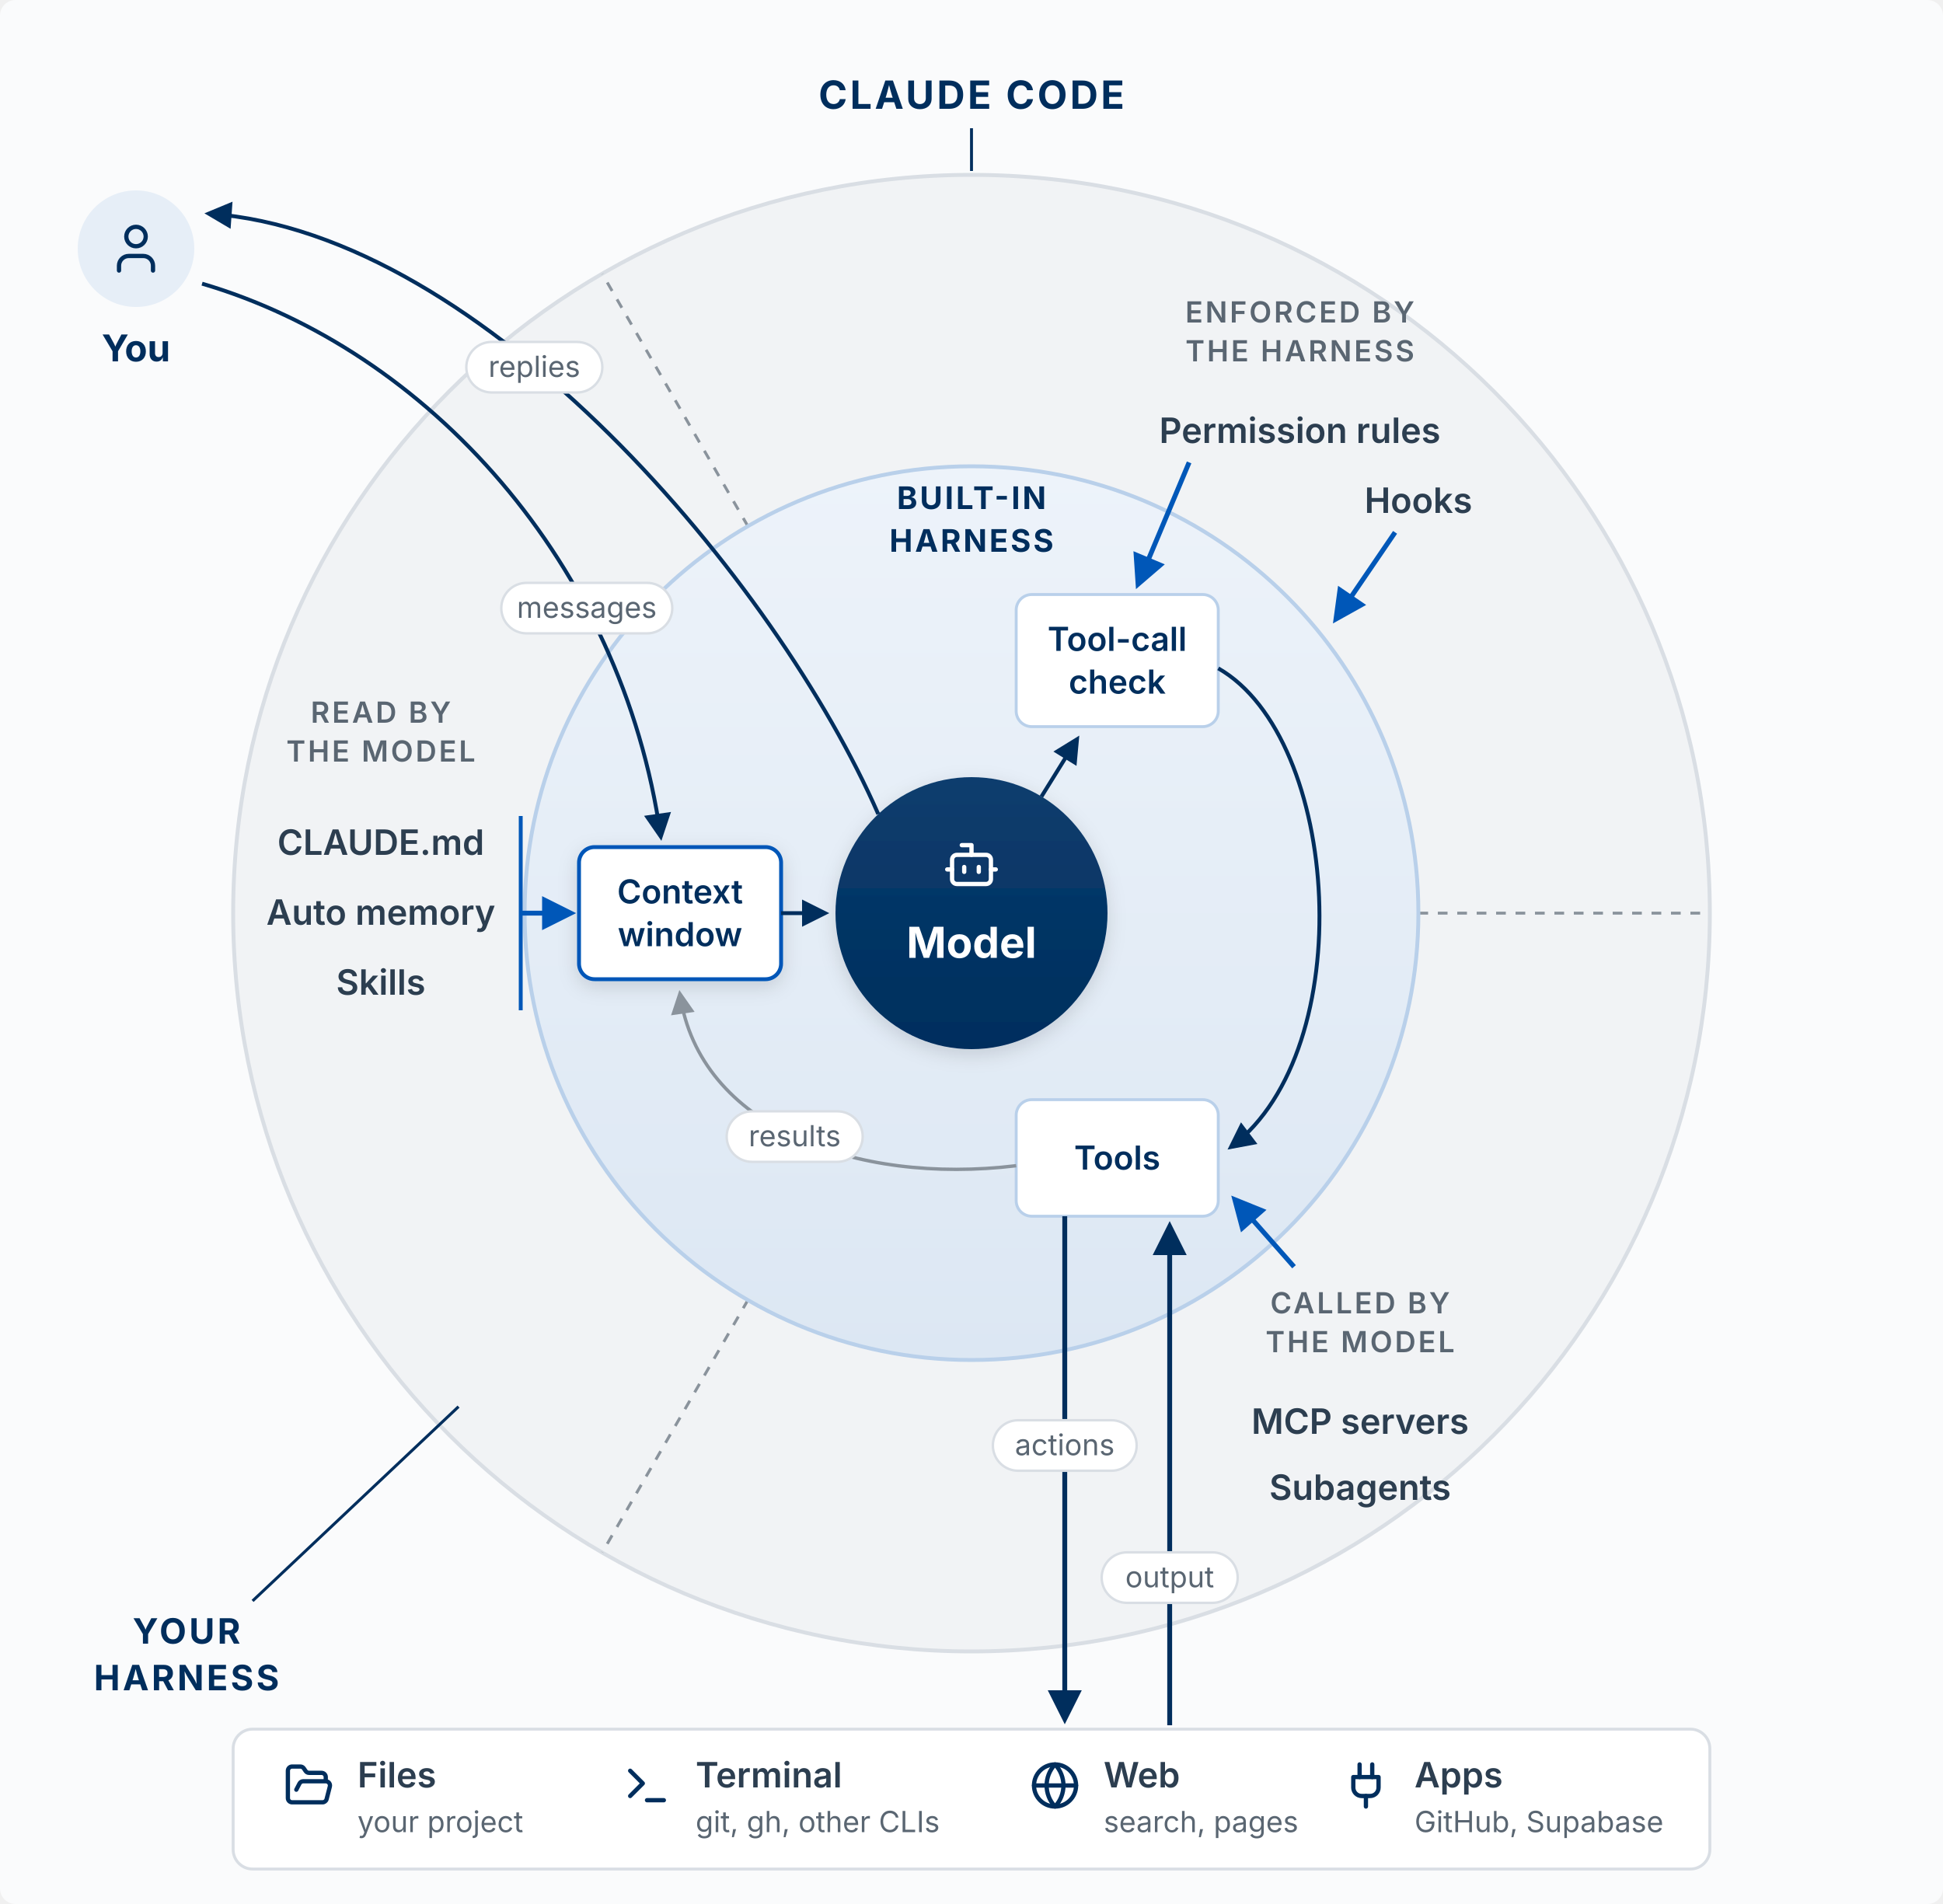
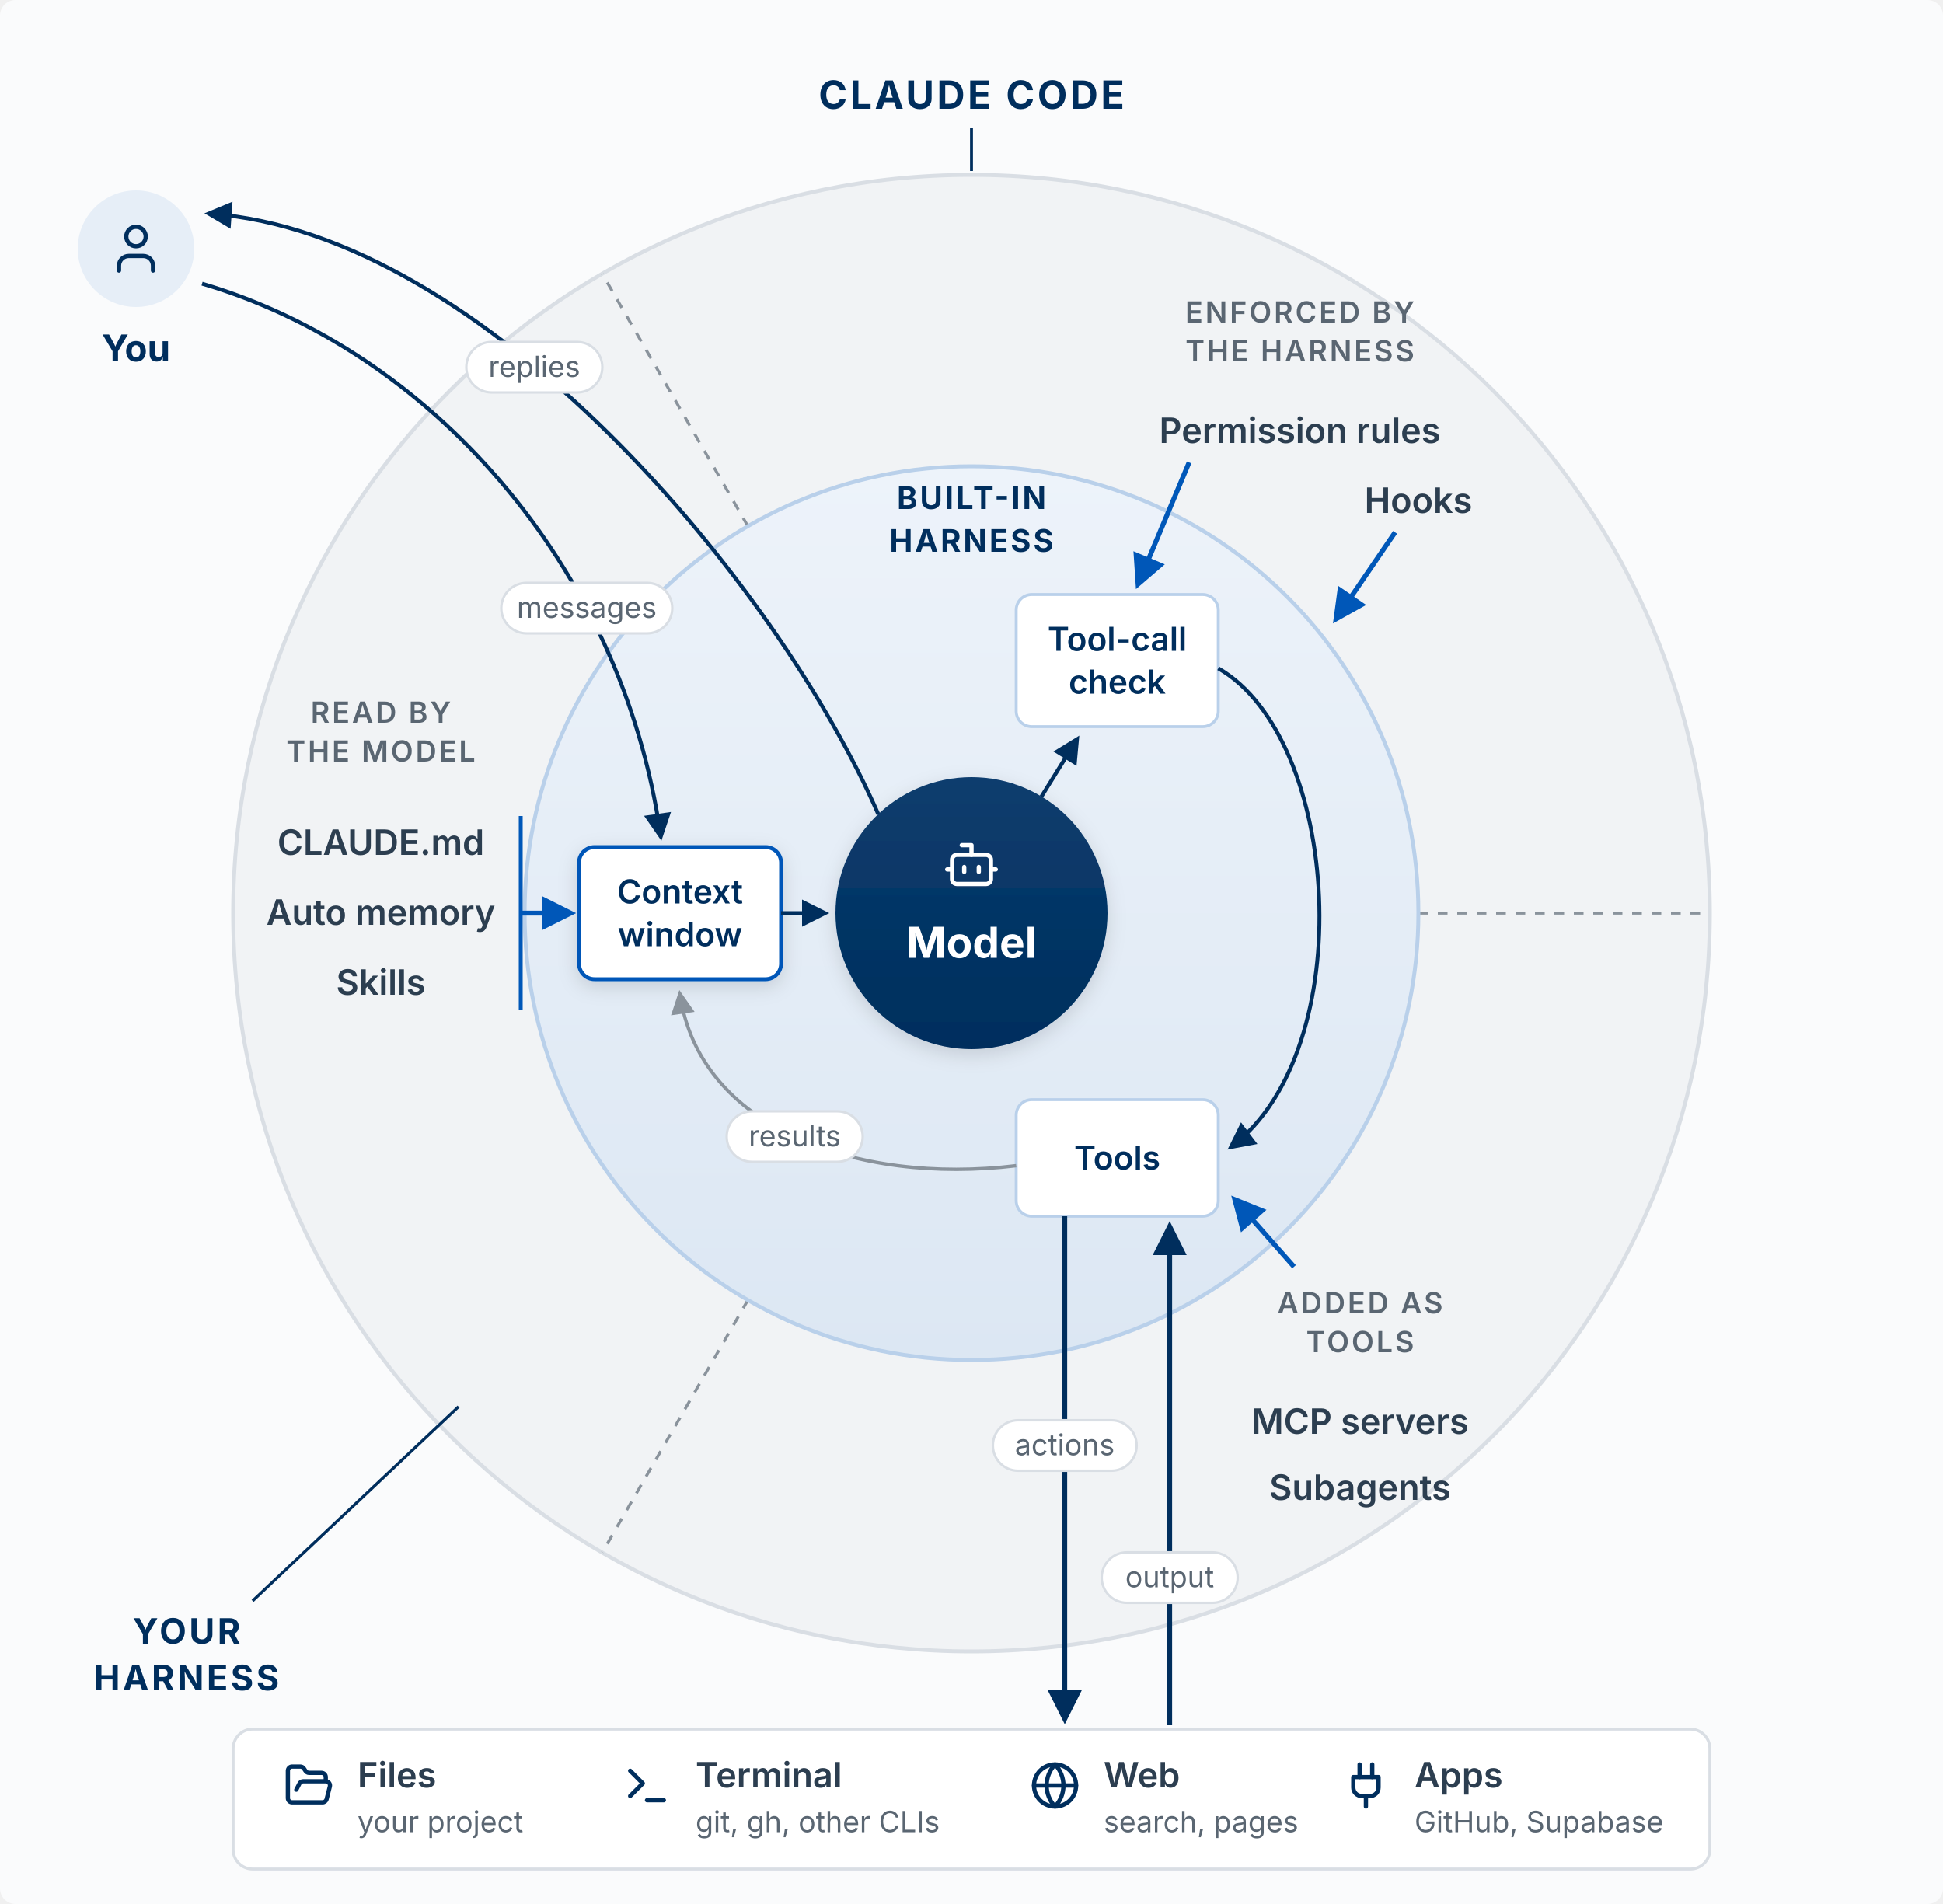
<svg xmlns="http://www.w3.org/2000/svg" viewBox="0 0 1000 980" role="img" font-family="Inter, 'Helvetica Neue', Helvetica, Arial, sans-serif">
  <defs>
    <marker id="ar" viewBox="0 0 10 10" refX="8" refY="5" markerWidth="7" markerHeight="7" orient="auto-start-reverse">
      <path d="M0 0 L10 5 L0 10 z" fill="#0057B8" />
    </marker>
    <marker id="an" viewBox="0 0 10 10" refX="8" refY="5" markerWidth="7" markerHeight="7" orient="auto-start-reverse">
      <path d="M0 0 L10 5 L0 10 z" fill="#002E5D" />
    </marker>
    <marker id="ag" viewBox="0 0 10 10" refX="8" refY="5" markerWidth="7" markerHeight="7" orient="auto-start-reverse">
      <path d="M0 0 L10 5 L0 10 z" fill="#8A939C" />
    </marker>
    <linearGradient id="gModel" x1="0" y1="0" x2="0" y2="1">
      <stop offset="0" stop-color="#0B3D6E" />
      <stop offset="1" stop-color="#002E5D" />
    </linearGradient>
    <linearGradient id="gHarness" x1="0" y1="0" x2="0" y2="1">
      <stop offset="0" stop-color="#EDF3FA" />
      <stop offset="1" stop-color="#DCE7F3" />
    </linearGradient>
    <filter id="sh" x="-20%" y="-20%" width="140%" height="140%">
      <feDropShadow dx="0" dy="3" stdDeviation="5" flood-opacity="0.13" />
    </filter>
  </defs>
  <rect width="1000" height="980" rx="8" fill="#FAFBFC" />
  <text x="500" y="56" text-anchor="middle" font-size="20" font-weight="700" letter-spacing="1.4" fill="#002E5D">CLAUDE CODE</text>
  <line x1="500" y1="66" x2="500" y2="88" stroke="#002E5D" stroke-width="1.5" />
  <circle cx="500" cy="470" r="380" fill="#F1F3F5" stroke="#D9DEE4" stroke-width="2" />
  <line x1="385" y1="271" x2="310" y2="141" stroke="#8A939C" stroke-width="1.5" stroke-dasharray="5 5" />
  <line x1="730" y1="470" x2="880" y2="470" stroke="#8A939C" stroke-width="1.5" stroke-dasharray="5 5" />
  <line x1="385" y1="669" x2="310" y2="799" stroke="#8A939C" stroke-width="1.5" stroke-dasharray="5 5" />
  <circle cx="500" cy="470" r="230" fill="url(#gHarness)" stroke="#B9D0EA" stroke-width="2" />
  <text x="500" y="262" text-anchor="middle" font-size="16" font-weight="700" letter-spacing="1.2" fill="#002E5D">BUILT-IN</text>
  <text x="500" y="284" text-anchor="middle" font-size="16" font-weight="700" letter-spacing="1.2" fill="#002E5D">HARNESS</text>
  <circle cx="500" cy="470" r="70" fill="url(#gModel)" filter="url(#sh)" />
  <g transform="translate(485,430) scale(1.25)" fill="none" stroke="#FFFFFF" stroke-width="1.76" stroke-linecap="round" stroke-linejoin="round">
    <path d="M12 8V4H8" />
    <rect width="16" height="12" x="4" y="8" rx="2" />
    <path d="M2 14h2" />
    <path d="M20 14h2" />
    <path d="M15 13v2" />
    <path d="M9 13v2" />
  </g>
  <text x="500" y="493" text-anchor="middle" font-size="22" font-weight="700" fill="#FFFFFF">Model</text>
  <rect x="298" y="436" width="104" height="68" rx="8" fill="#FFFFFF" stroke="#0057B8" stroke-width="2" filter="url(#sh)" />
  <text x="350" y="465" text-anchor="middle" font-size="17" font-weight="600" fill="#002E5D">Context</text>
  <text x="350" y="487" text-anchor="middle" font-size="17" font-weight="600" fill="#002E5D">window</text>
  <path d="M402 470 H424" stroke="#002E5D" stroke-width="2" fill="none" marker-end="url(#an)" />
  <rect x="523" y="306" width="104" height="68" rx="8" fill="#FFFFFF" stroke="#B9D0EA" stroke-width="1.5" />
  <text x="575" y="335" text-anchor="middle" font-size="17" font-weight="600" fill="#002E5D">Tool-call</text>
  <text x="575" y="357" text-anchor="middle" font-size="17" font-weight="600" fill="#002E5D">check</text>
  <path d="M536 410 L554 381" stroke="#002E5D" stroke-width="2" fill="none" marker-end="url(#an)" />
  <rect x="523" y="566" width="104" height="60" rx="8" fill="#FFFFFF" stroke="#B9D0EA" stroke-width="1.5" />
  <text x="575" y="602" text-anchor="middle" font-size="17" font-weight="600" fill="#002E5D">Tools</text>
  <path d="M627 344 C690 380 700 540 634 590" stroke="#002E5D" stroke-width="2" fill="none" marker-end="url(#an)" />
  <path d="M523 600 C440 610 360 580 350 512" stroke="#8A939C" stroke-width="1.75" fill="none" marker-end="url(#ag)" />
  <rect x="374" y="572" width="70" height="26" rx="13" fill="#FFFFFF" stroke="#D9DEE4" stroke-width="1.25" />
  <text x="409" y="590" text-anchor="middle" font-size="15" fill="#5A6672">results</text>
  <text x="196" y="372" text-anchor="middle" font-size="15" font-weight="600" letter-spacing="1.2" fill="#5A6672">READ BY</text>
  <text x="196" y="392" text-anchor="middle" font-size="15" font-weight="600" letter-spacing="1.2" fill="#5A6672">THE MODEL</text>
  <text x="196" y="440" text-anchor="middle" font-size="18" font-weight="600" fill="#2C3E50">CLAUDE.md</text>
  <text x="196" y="476" text-anchor="middle" font-size="18" font-weight="600" fill="#2C3E50">Auto memory</text>
  <text x="196" y="512" text-anchor="middle" font-size="18" font-weight="600" fill="#2C3E50">Skills</text>
  <path d="M268 420 V520" stroke="#0057B8" stroke-width="2" fill="none" />
  <path d="M268 470 H293" stroke="#0057B8" stroke-width="2.5" fill="none" marker-end="url(#ar)" />
  <text x="669" y="166" text-anchor="middle" font-size="15" font-weight="600" letter-spacing="1.2" fill="#5A6672">ENFORCED BY</text>
  <text x="669" y="186" text-anchor="middle" font-size="15" font-weight="600" letter-spacing="1.2" fill="#5A6672">THE HARNESS</text>
  <text x="669" y="228" text-anchor="middle" font-size="18" font-weight="600" fill="#2C3E50">Permission rules</text>
  <text x="730" y="264" text-anchor="middle" font-size="18" font-weight="600" fill="#2C3E50">Hooks</text>
  <path d="M612 238 L586 300" stroke="#0057B8" stroke-width="2.5" fill="none" marker-end="url(#ar)" />
  <path d="M718 274 L688 318" stroke="#0057B8" stroke-width="2.5" fill="none" marker-end="url(#ar)" />
-   <text x="700" y="676" text-anchor="middle" font-size="15" font-weight="600" letter-spacing="1.2" fill="#5A6672">CALLED BY</text>
-   <text x="700" y="696" text-anchor="middle" font-size="15" font-weight="600" letter-spacing="1.2" fill="#5A6672">THE MODEL</text>
+   <text x="700" y="676" text-anchor="middle" font-size="15" font-weight="600" letter-spacing="1.2" fill="#5A6672">ADDED AS</text>
+   <text x="700" y="696" text-anchor="middle" font-size="15" font-weight="600" letter-spacing="1.2" fill="#5A6672">TOOLS</text>
  <text x="700" y="738" text-anchor="middle" font-size="18" font-weight="600" fill="#2C3E50">MCP servers</text>
  <text x="700" y="772" text-anchor="middle" font-size="18" font-weight="600" fill="#2C3E50">Subagents</text>
  <path d="M666 652 L636 618" stroke="#0057B8" stroke-width="2.5" fill="none" marker-end="url(#ar)" />
  <text x="96" y="846" text-anchor="middle" font-size="18" font-weight="700" letter-spacing="1.4" fill="#002E5D">YOUR</text>
  <text x="96" y="870" text-anchor="middle" font-size="18" font-weight="700" letter-spacing="1.4" fill="#002E5D">HARNESS</text>
  <line x1="130" y1="824" x2="236" y2="724" stroke="#002E5D" stroke-width="1.5" />
  <circle cx="70" cy="128" r="30" fill="#E6EEF7" />
  <g transform="translate(55,113) scale(1.25)" fill="none" stroke="#002E5D" stroke-width="1.76" stroke-linecap="round" stroke-linejoin="round">
    <path d="M19 21v-2a4 4 0 0 0-4-4H9a4 4 0 0 0-4 4v2" />
    <circle cx="12" cy="7" r="4" />
  </g>
  <text x="70" y="186" text-anchor="middle" font-size="19" font-weight="700" fill="#002E5D">You</text>
  <path d="M104 146 C220 180 320 290 340 430" stroke="#002E5D" stroke-width="2" fill="none" marker-end="url(#an)" />
  <path d="M452 419 C400 300 250 120 108 110" stroke="#002E5D" stroke-width="2" fill="none" marker-end="url(#an)" />
  <rect x="258" y="300" width="88" height="26" rx="13" fill="#FFFFFF" stroke="#D9DEE4" stroke-width="1.25" />
  <text x="302" y="318" text-anchor="middle" font-size="15" fill="#5A6672">messages</text>
  <rect x="240" y="176" width="70" height="26" rx="13" fill="#FFFFFF" stroke="#D9DEE4" stroke-width="1.25" />
  <text x="275" y="194" text-anchor="middle" font-size="15" fill="#5A6672">replies</text>
  <path d="M548 626 V884" stroke="#002E5D" stroke-width="2.5" fill="none" marker-end="url(#an)" />
  <path d="M602 888 V632" stroke="#002E5D" stroke-width="2.5" fill="none" marker-end="url(#an)" />
  <rect x="511" y="731" width="74" height="26" rx="13" fill="#FFFFFF" stroke="#D9DEE4" stroke-width="1.25" />
  <text x="548" y="749" text-anchor="middle" font-size="15" fill="#5A6672">actions</text>
  <rect x="567" y="799" width="70" height="26" rx="13" fill="#FFFFFF" stroke="#D9DEE4" stroke-width="1.25" />
  <text x="602" y="817" text-anchor="middle" font-size="15" fill="#5A6672">output</text>
  <rect x="120" y="890" width="760" height="72" rx="10" fill="#FFFFFF" stroke="#D9DEE4" stroke-width="1.5" />
  <g transform="translate(146,906) scale(1.083)" fill="none" stroke="#002E5D" stroke-width="2.03" stroke-linecap="round" stroke-linejoin="round">
    <path d="m6 14 1.5-2.9A2 2 0 0 1 9.24 10H20a2 2 0 0 1 1.94 2.5l-1.54 6a2 2 0 0 1-1.95 1.5H4a2 2 0 0 1-2-2V5a2 2 0 0 1 2-2h3.9a2 2 0 0 1 1.69.9l.81 1.2a2 2 0 0 0 1.67.9H18a2 2 0 0 1 2 2v2" />
  </g>
  <text x="184" y="920" font-size="18" font-weight="600" fill="#2C3E50">Files</text>
  <text x="184" y="943" font-size="15" fill="#5A6672">your project</text>
  <g transform="translate(320,906) scale(1.083)" fill="none" stroke="#002E5D" stroke-width="2.03" stroke-linecap="round" stroke-linejoin="round">
    <polyline points="4 17 10 11 4 5" />
    <line x1="12" x2="20" y1="19" y2="19" />
  </g>
  <text x="358" y="920" font-size="18" font-weight="600" fill="#2C3E50">Terminal</text>
  <text x="358" y="943" font-size="15" fill="#5A6672">git, gh, other CLIs</text>
  <g transform="translate(530,906) scale(1.083)" fill="none" stroke="#002E5D" stroke-width="2.03" stroke-linecap="round" stroke-linejoin="round">
    <circle cx="12" cy="12" r="10" />
    <path d="M12 2a14.5 14.5 0 0 0 0 20 14.5 14.5 0 0 0 0-20" />
    <path d="M2 12h20" />
  </g>
  <text x="568" y="920" font-size="18" font-weight="600" fill="#2C3E50">Web</text>
  <text x="568" y="943" font-size="15" fill="#5A6672">search, pages</text>
  <g transform="translate(690,906) scale(1.083)" fill="none" stroke="#002E5D" stroke-width="2.03" stroke-linecap="round" stroke-linejoin="round">
    <path d="M12 22v-5" />
    <path d="M9 8V2" />
    <path d="M15 8V2" />
    <path d="M18 8v5a4 4 0 0 1-4 4h-4a4 4 0 0 1-4-4V8Z" />
  </g>
  <text x="728" y="920" font-size="18" font-weight="600" fill="#2C3E50">Apps</text>
  <text x="728" y="943" font-size="15" fill="#5A6672">GitHub, Supabase</text>
</svg>
